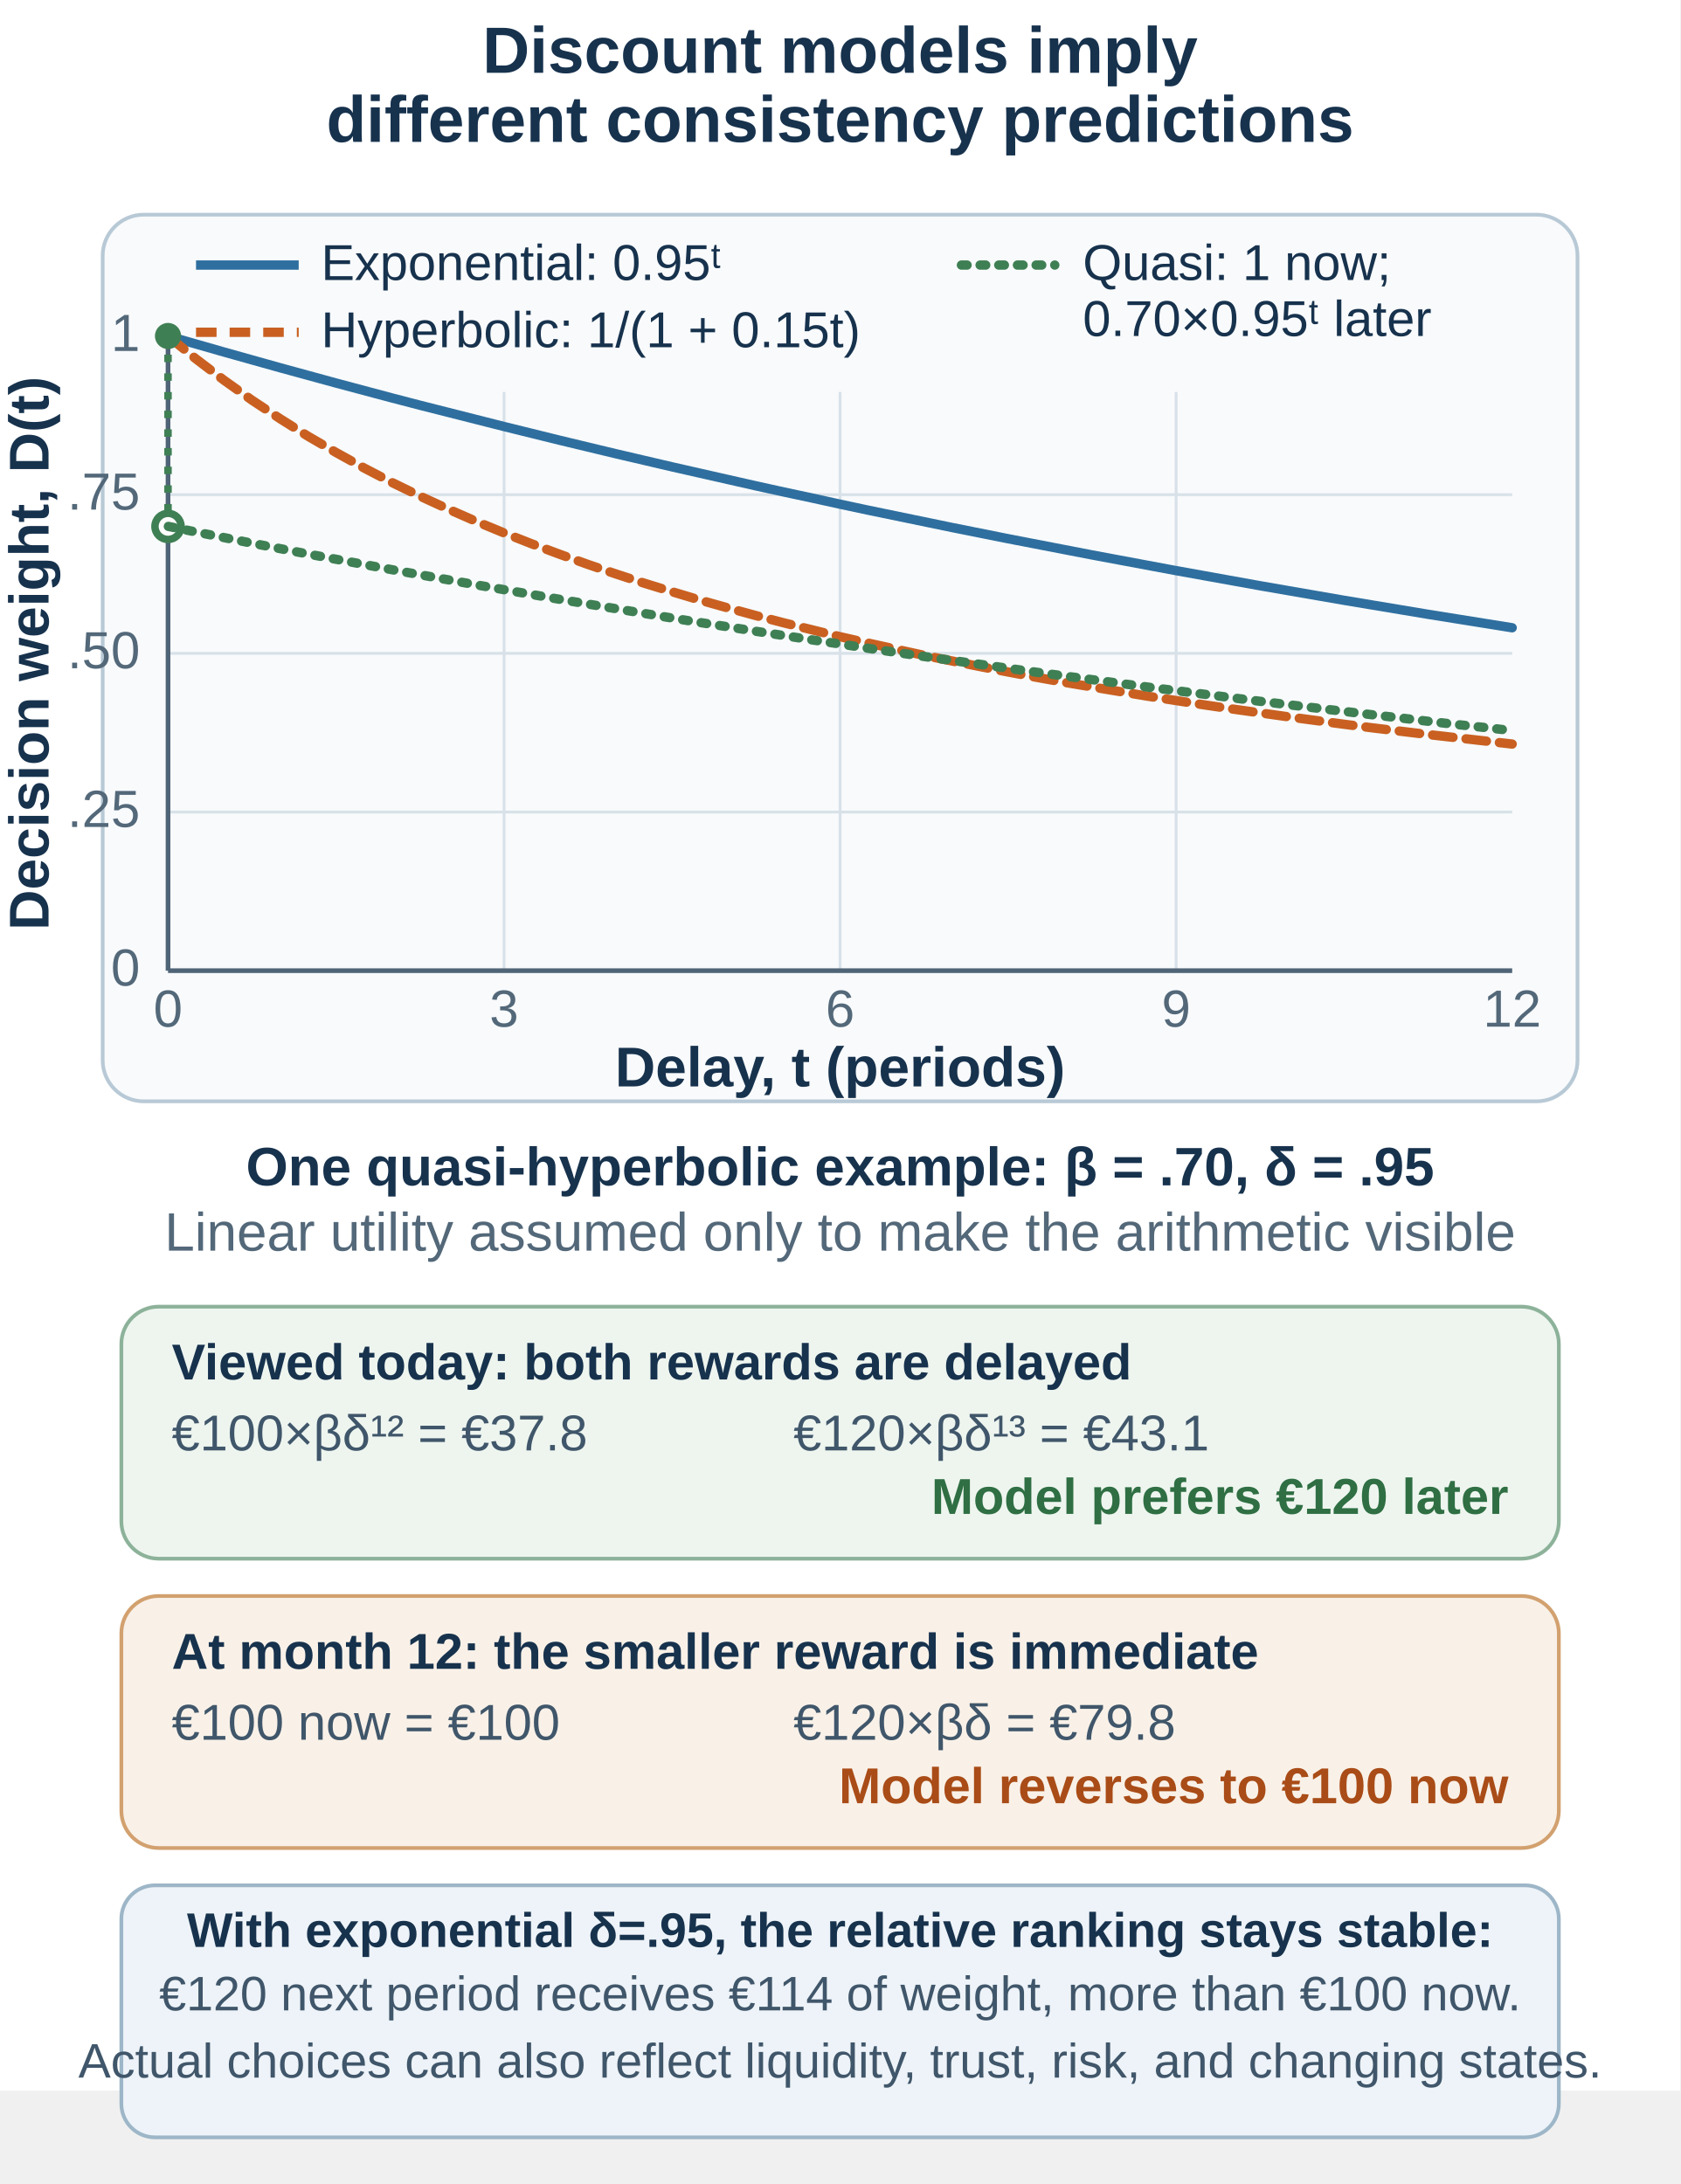
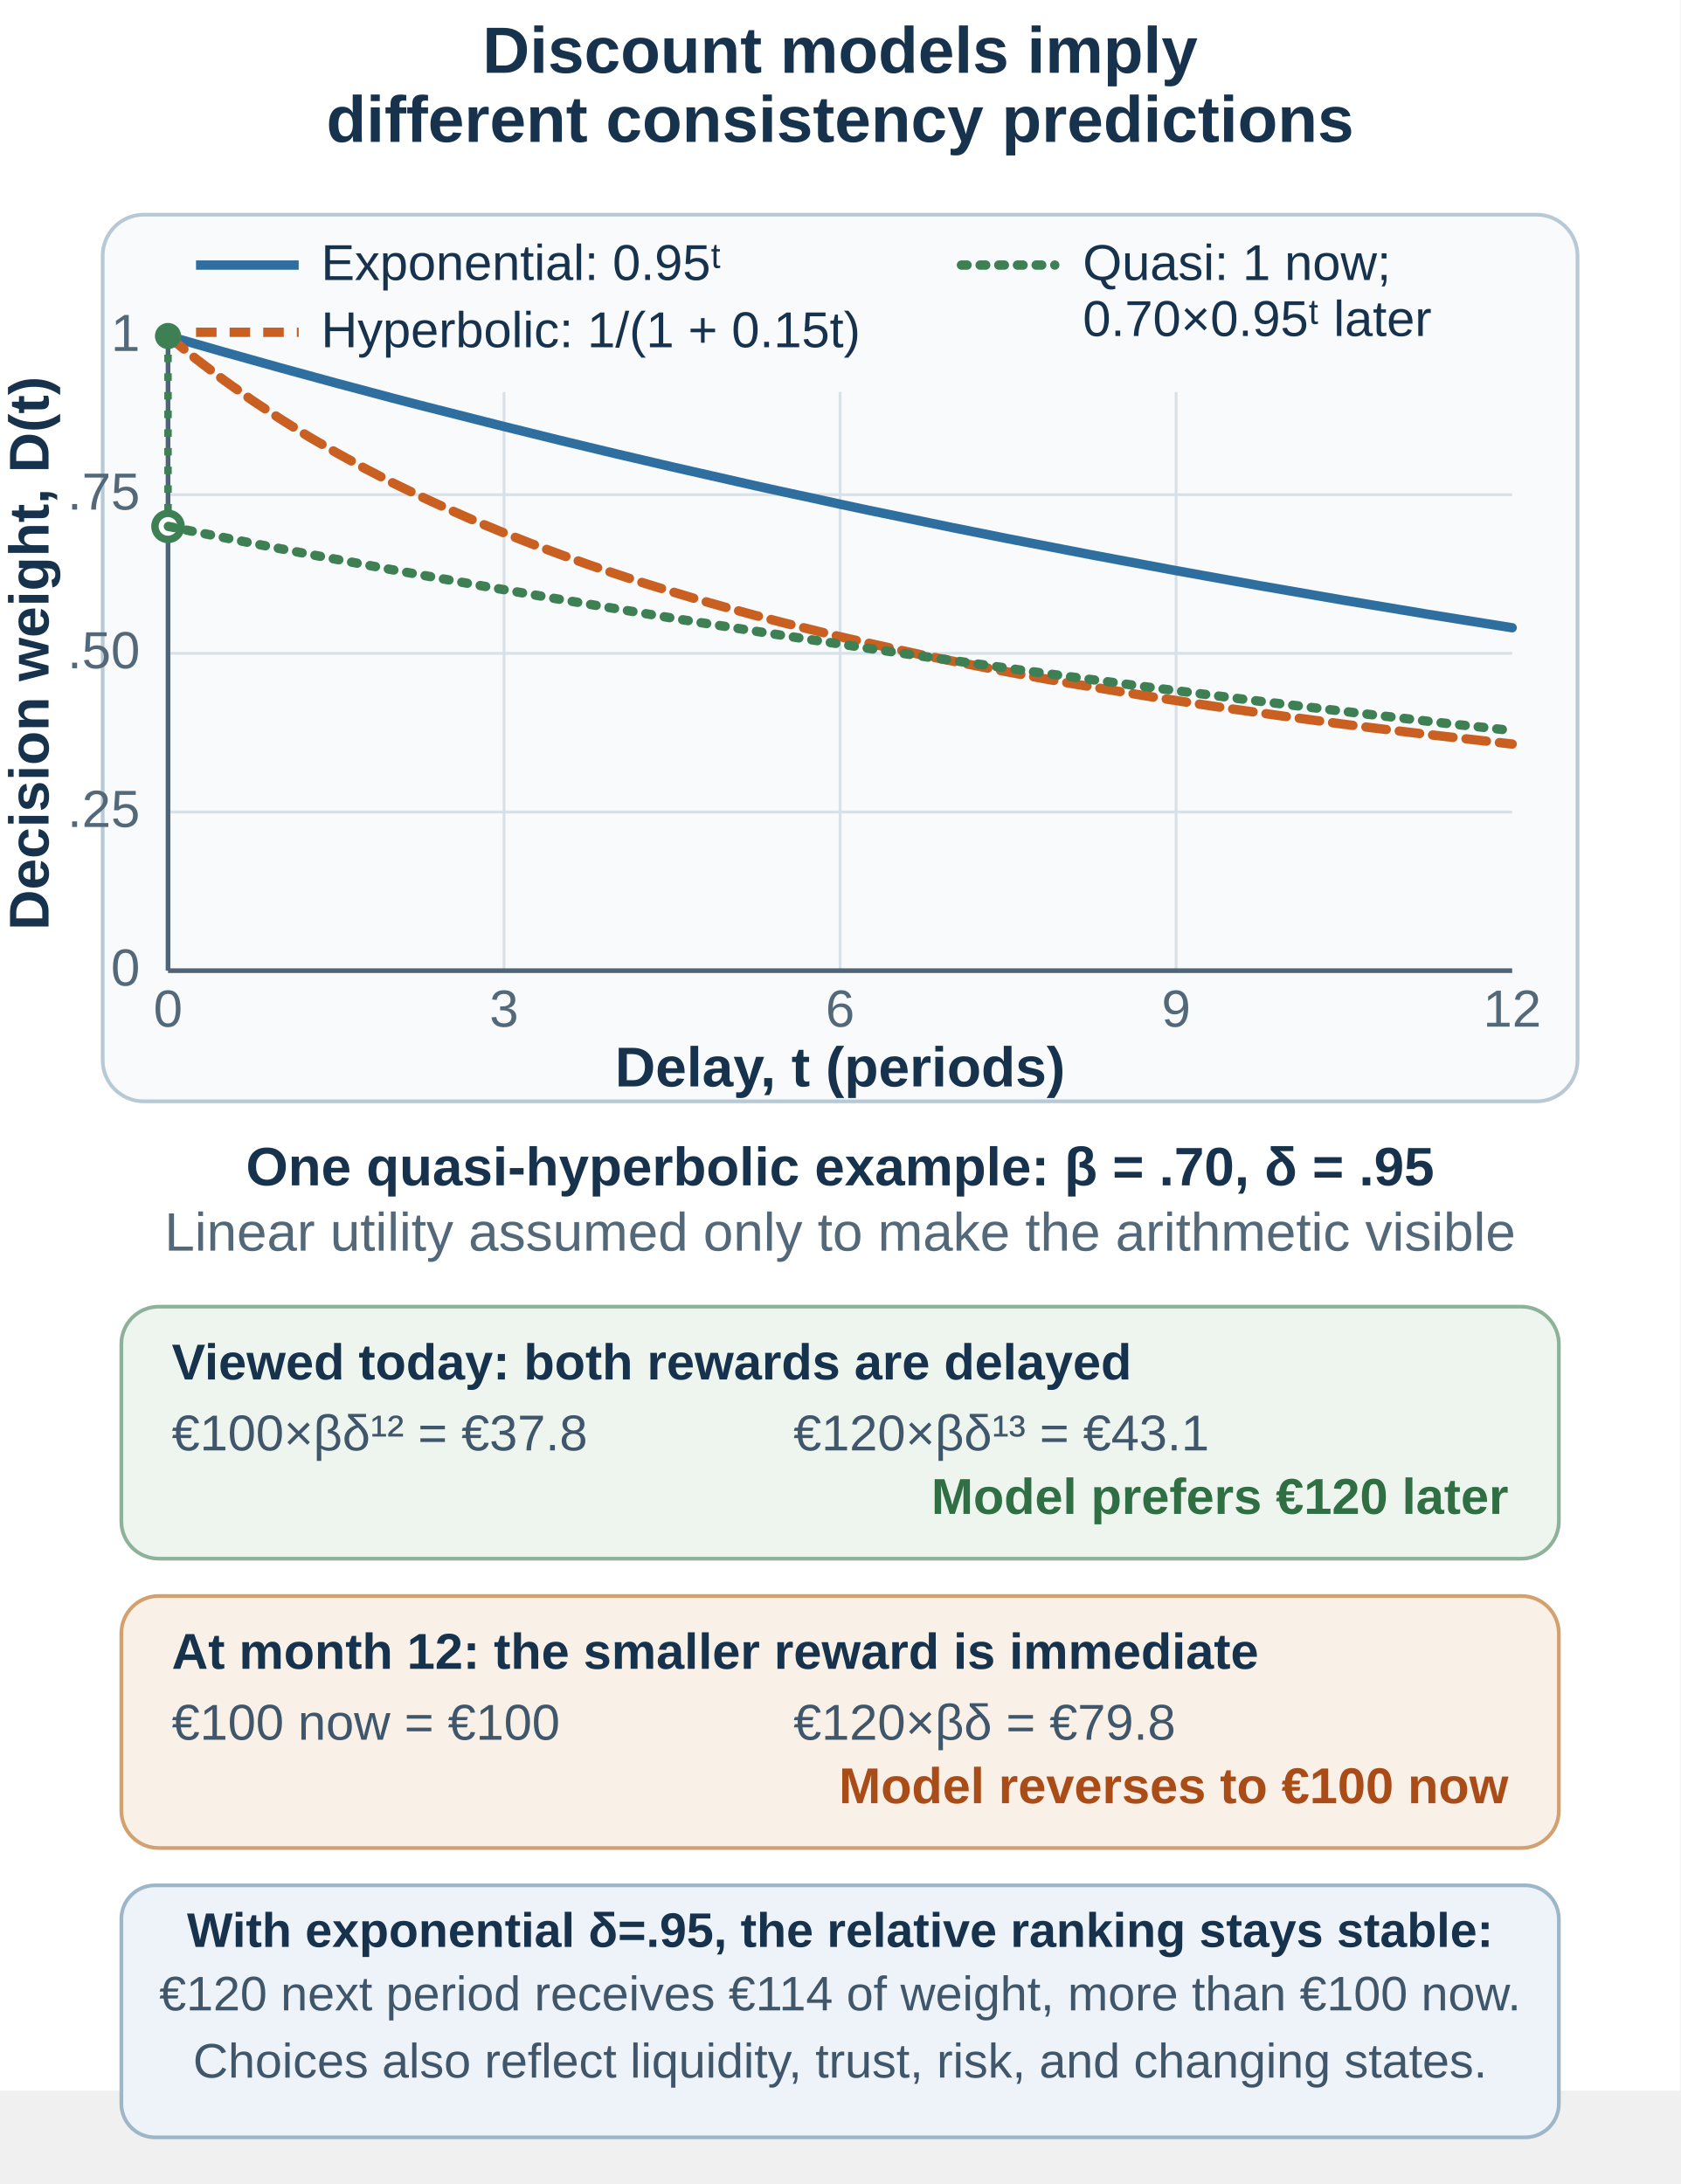
<svg xmlns="http://www.w3.org/2000/svg" width="900" height="1170" viewBox="0 0 900 1170" role="img" aria-labelledby="title desc">
  <defs>
    <style>
      .title{font:700 35px Arial,sans-serif;fill:#17324d}
      .subtitle{font:29px Arial,sans-serif;fill:#536879}
      .axis{stroke:#4f6476;stroke-width:2.5}
      .grid{stroke:#d8e1e8;stroke-width:1.5}
      .tick{font:28px Arial,sans-serif;fill:#536879}
      .axislabel{font:700 30px Arial,sans-serif;fill:#17324d}
      .legend{font:27px Arial,sans-serif;fill:#17324d}
      .heading{font:700 29px Arial,sans-serif;fill:#17324d}
      .rowtitle{font:700 27px Arial,sans-serif;fill:#17324d}
      .rowtext{font:27px Arial,sans-serif;fill:#40566a}
      .choice{font:700 27px Arial,sans-serif;fill:#2f6f43}
      .boundary{font:26px Arial,sans-serif;fill:#40566a}
      .boundaryStrong{font:700 26px Arial,sans-serif;fill:#17324d}
    </style>
  </defs>
  <rect width="900" height="1120" fill="#ffffff" />
  <text class="title" x="450" y="39" text-anchor="middle">Discount models imply</text>
  <text class="title" x="450" y="76" text-anchor="middle">different consistency predictions</text>
  <rect x="55" y="115" width="790" height="475" rx="22" fill="#f8fafc" stroke="#b8c9d6" stroke-width="2" />
  <line x1="105" y1="142" x2="160" y2="142" stroke="#2f6f9f" stroke-width="5" />
  <text class="legend" x="172" y="150">Exponential: 0.95ᵗ</text>
  <line x1="105" y1="178" x2="160" y2="178" stroke="#c96021" stroke-width="5" stroke-dasharray="11 7" />
  <text class="legend" x="172" y="186">Hyperbolic: 1/(1 + 0.15t)</text>
  <line x1="515" y1="142" x2="565" y2="142" stroke="#3f7f54" stroke-width="5" stroke-dasharray="3 7" stroke-linecap="round" />
  <text class="legend" x="580" y="150">Quasi: 1 now;</text>
  <text class="legend" x="580" y="180">0.70×0.95ᵗ later</text>
  <line class="grid" x1="90" y1="265" x2="810" y2="265" />
  <line class="grid" x1="90" y1="350" x2="810" y2="350" />
  <line class="grid" x1="90" y1="435" x2="810" y2="435" />
  <line class="grid" x1="270" y1="210" x2="270" y2="520" />
  <line class="grid" x1="450" y1="210" x2="450" y2="520" />
  <line class="grid" x1="630" y1="210" x2="630" y2="520" />
  <line class="axis" x1="90" y1="520" x2="810" y2="520" />
  <line class="axis" x1="90" y1="180" x2="90" y2="520" />
  <text class="tick" x="90" y="550" text-anchor="middle">0</text>
  <text class="tick" x="270" y="550" text-anchor="middle">3</text>
  <text class="tick" x="450" y="550" text-anchor="middle">6</text>
  <text class="tick" x="630" y="550" text-anchor="middle">9</text>
  <text class="tick" x="810" y="550" text-anchor="middle">12</text>
  <text class="tick" x="75" y="528" text-anchor="end">0</text>
  <text class="tick" x="75" y="443" text-anchor="end">.25</text>
  <text class="tick" x="75" y="358" text-anchor="end">.50</text>
  <text class="tick" x="75" y="273" text-anchor="end">.75</text>
  <text class="tick" x="75" y="188" text-anchor="end">1</text>
  <text class="axislabel" x="450" y="582" text-anchor="middle">Delay, t (periods)</text>
  <text class="axislabel" x="26" y="350" text-anchor="middle" transform="rotate(-90 26 350)">Decision weight, D(t)</text>
  <path d="M 90.0 180.0 L 105.0 184.3 L 120.0 188.6 L 135.0 192.8 L 150.0 197.0 L 165.0 201.1 L 180.0 205.2 L 195.0 209.2 L 210.0 213.2 L 225.0 217.1 L 240.0 220.9 L 255.0 224.7 L 270.0 228.5 L 285.0 232.2 L 300.0 235.9 L 315.0 239.5 L 330.0 243.1 L 345.0 246.6 L 360.0 250.1 L 375.0 253.5 L 390.0 256.9 L 405.0 260.3 L 420.0 263.6 L 435.0 266.8 L 450.0 270.1 L 465.0 273.3 L 480.0 276.4 L 495.0 279.5 L 510.0 282.6 L 525.0 285.6 L 540.0 288.6 L 555.0 291.5 L 570.0 294.4 L 585.0 297.3 L 600.0 300.1 L 615.0 302.9 L 630.0 305.7 L 645.0 308.4 L 660.0 311.1 L 675.0 313.8 L 690.0 316.4 L 705.0 319.0 L 720.0 321.6 L 735.0 324.1 L 750.0 326.6 L 765.0 329.1 L 780.0 331.5 L 795.0 333.9 L 810.0 336.3" fill="none" stroke="#2f6f9f" stroke-width="5" stroke-linecap="round" />
  <path d="M 90.0 180.0 L 105.0 192.3 L 120.0 203.7 L 135.0 214.4 L 150.0 224.3 L 165.0 233.7 L 180.0 242.4 L 195.0 250.7 L 210.0 258.5 L 225.0 265.8 L 240.0 272.7 L 255.0 279.3 L 270.0 285.5 L 285.0 291.4 L 300.0 297.0 L 315.0 302.4 L 330.0 307.5 L 345.0 312.4 L 360.0 317.0 L 375.0 321.5 L 390.0 325.7 L 405.0 329.8 L 420.0 333.7 L 435.0 337.4 L 450.0 341.1 L 465.0 344.5 L 480.0 347.8 L 495.0 351.1 L 510.0 354.1 L 525.0 357.1 L 540.0 360.0 L 555.0 362.8 L 570.0 365.5 L 585.0 368.0 L 600.0 370.5 L 615.0 373.0 L 630.0 375.3 L 645.0 377.6 L 660.0 379.8 L 675.0 381.9 L 690.0 384.0 L 705.0 386.0 L 720.0 388.0 L 735.0 389.9 L 750.0 391.7 L 765.0 393.5 L 780.0 395.2 L 795.0 396.9 L 810.0 398.6" fill="none" stroke="#c96021" stroke-width="5" stroke-dasharray="11 7" stroke-linecap="round" />
  <line x1="90" y1="180" x2="90" y2="282" stroke="#3f7f54" stroke-width="4" stroke-dasharray="4 6" />
  <circle cx="90" cy="180" r="7" fill="#3f7f54" />
  <circle cx="90" cy="282" r="7" fill="#ffffff" stroke="#3f7f54" stroke-width="4" />
  <path d="M 90.2 282.0 L 105.0 285.0 L 120.0 288.0 L 135.0 291.0 L 150.0 293.9 L 165.0 296.8 L 180.0 299.6 L 195.0 302.4 L 210.0 305.2 L 225.0 307.9 L 240.0 310.6 L 255.0 313.3 L 270.0 315.9 L 285.0 318.5 L 300.0 321.1 L 315.0 323.6 L 330.0 326.1 L 345.0 328.6 L 360.0 331.1 L 375.0 333.5 L 390.0 335.8 L 405.0 338.2 L 420.0 340.5 L 435.0 342.8 L 450.0 345.0 L 465.0 347.3 L 480.0 349.5 L 495.0 351.7 L 510.0 353.8 L 525.0 355.9 L 540.0 358.0 L 555.0 360.1 L 570.0 362.1 L 585.0 364.1 L 600.0 366.1 L 615.0 368.1 L 630.0 370.0 L 645.0 371.9 L 660.0 373.8 L 675.0 375.7 L 690.0 377.5 L 705.0 379.3 L 720.0 381.1 L 735.0 382.9 L 750.0 384.6 L 765.0 386.4 L 780.0 388.1 L 795.0 389.7 L 810.0 391.4" fill="none" stroke="#3f7f54" stroke-width="5" stroke-dasharray="3 7" stroke-linecap="round" />
  <text class="heading" x="450" y="635" text-anchor="middle">One quasi-hyperbolic example: β = .70, δ = .95</text>
  <text class="subtitle" x="450" y="670" text-anchor="middle">Linear utility assumed only to make the arithmetic visible</text>
  <rect x="65" y="700" width="770" height="135" rx="20" fill="#eef5ef" stroke="#8db29a" stroke-width="2" />
  <text class="rowtitle" x="92" y="739">Viewed today: both rewards are delayed</text>
  <text class="rowtext" x="92" y="777">€100×βδ¹² = €37.8</text>
  <text class="rowtext" x="425" y="777">€120×βδ¹³ = €43.1</text>
  <text class="choice" x="808" y="811" text-anchor="end">Model prefers €120 later</text>
  <rect x="65" y="855" width="770" height="135" rx="20" fill="#f9f1e8" stroke="#d2a16f" stroke-width="2" />
  <text class="rowtitle" x="92" y="894">At month 12: the smaller reward is immediate</text>
  <text class="rowtext" x="92" y="932">€100 now = €100</text>
  <text class="rowtext" x="425" y="932">€120×βδ = €79.8</text>
  <text x="808" y="966" text-anchor="end" font-family="Arial,sans-serif" font-size="27" font-weight="700" fill="#a94c17">Model reverses to €100 now</text>
  <rect x="65" y="1010" width="770" height="135" rx="18" fill="#edf3f8" stroke="#9db6c8" stroke-width="2" />
  <text class="boundaryStrong" x="450" y="1043" text-anchor="middle">With exponential δ=.95, the relative ranking stays stable:</text>
  <text class="boundary" x="450" y="1077" text-anchor="middle">€120 next period receives €114 of weight, more than €100 now.</text>
-   <text class="boundary" x="450" y="1113" text-anchor="middle">Actual choices can also reflect liquidity, trust, risk, and changing states.</text>
+   <text class="boundary" x="450" y="1113" text-anchor="middle">Choices also reflect liquidity, trust, risk, and changing states.</text>
</svg>
